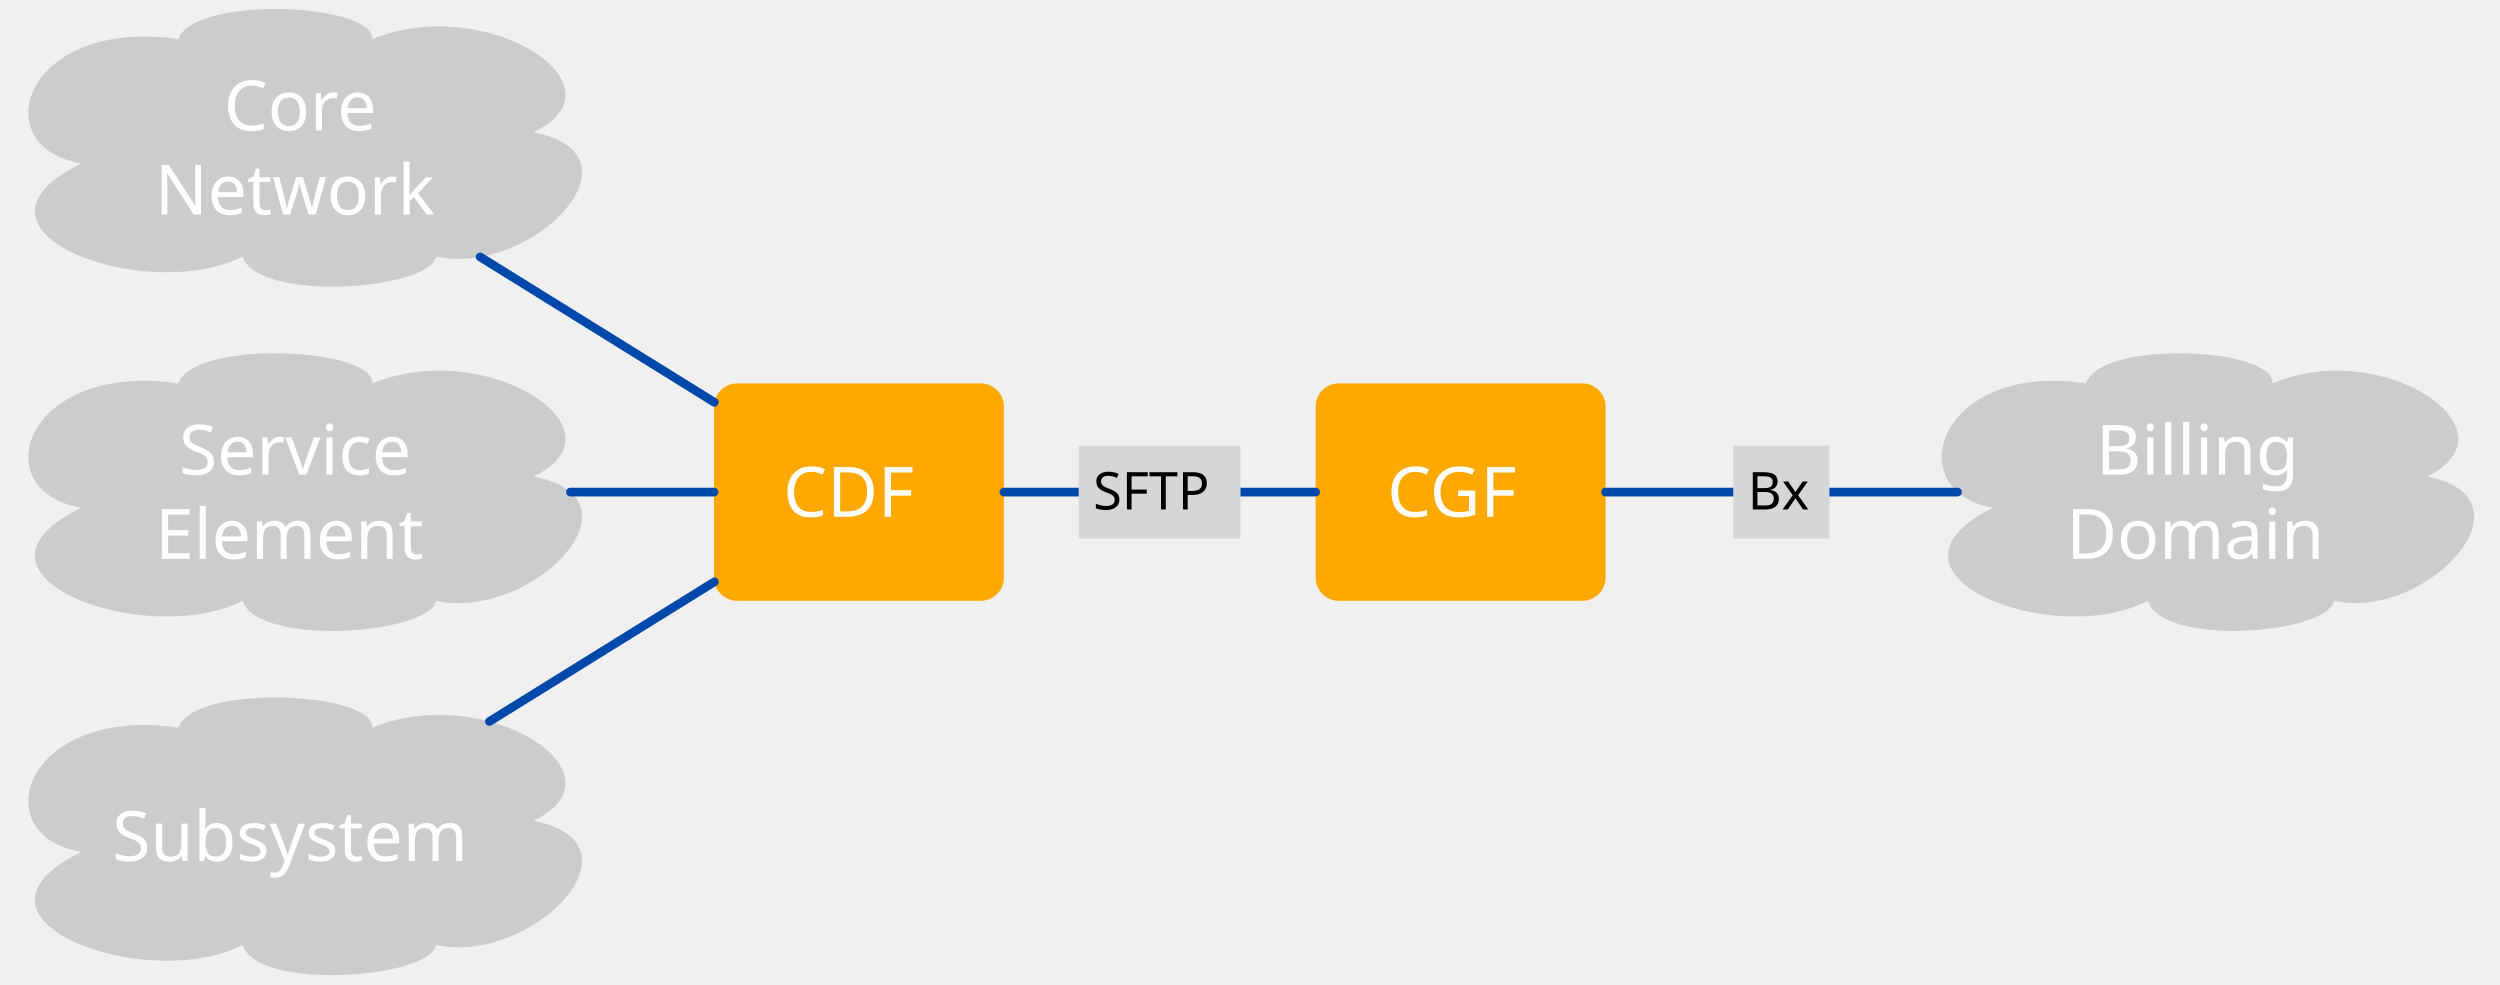
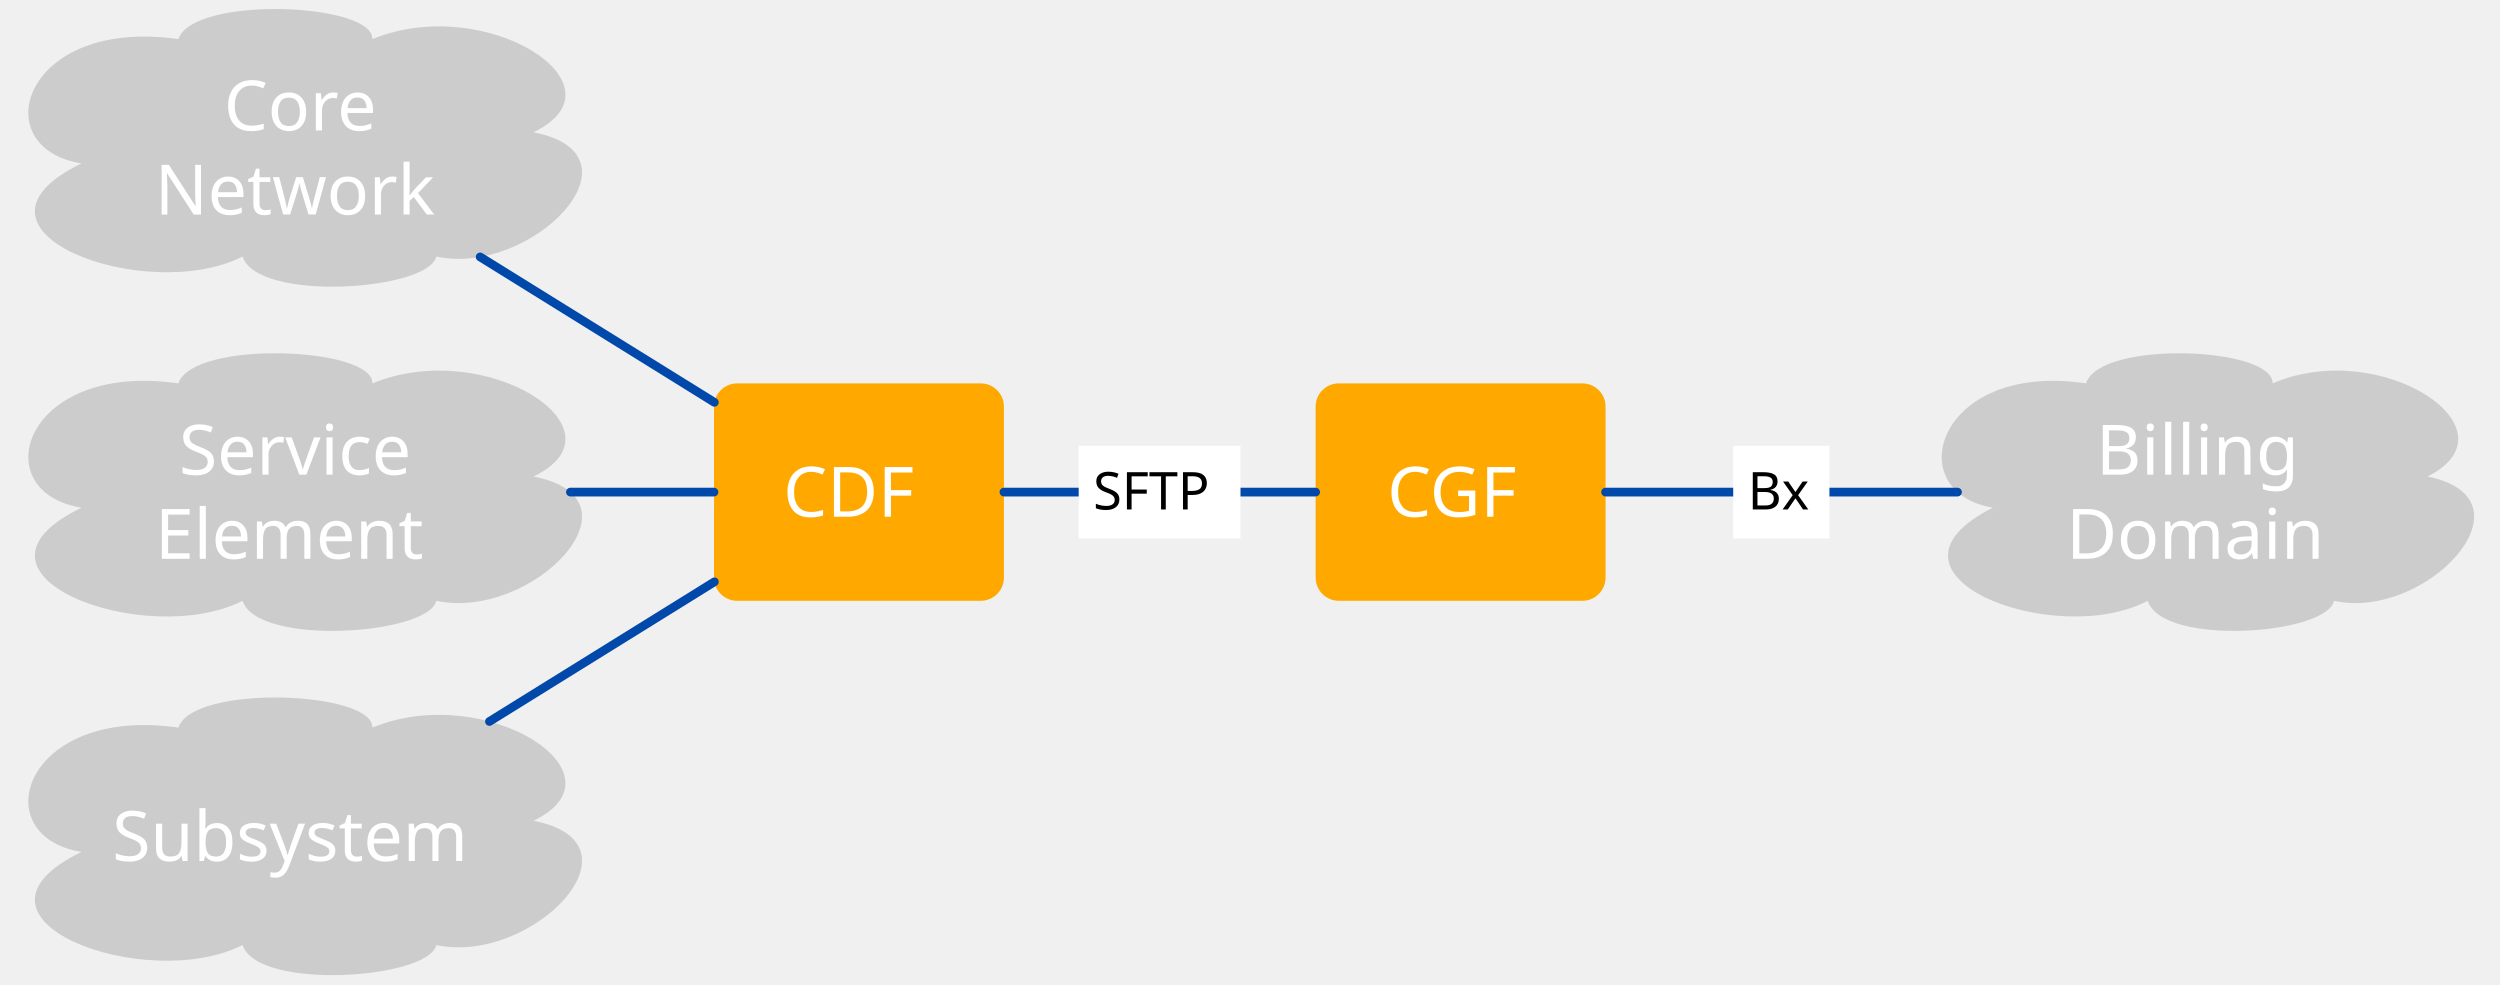
<svg xmlns="http://www.w3.org/2000/svg" version="1.1" viewBox="815.942 268.647 862.332 339.477" width="862.332" height="339.477">
  <defs />
  <g id="CDF_-_CGF_1" fill="none" fill-opacity="1" stroke-dasharray="none" stroke-opacity="1" stroke="none">
    <g id="CDF_-_CGF_1_Layer_1">
      <g id="Graphic_27">
        <path d="M 1070.227 400.885 L 1154.227 400.885 C 1158.645 400.885 1162.227 404.466 1162.227 408.885 L 1162.227 467.885 C 1162.227 472.303 1158.645 475.885 1154.227 475.885 L 1070.227 475.885 C 1065.808 475.885 1062.227 472.303 1062.227 467.885 L 1062.227 408.885 C 1062.227 404.466 1065.808 400.885 1070.227 400.885 Z" fill="#ffa900" />
        <text transform="translate(1067.227 423.8848)" fill="white">
          <tspan font-family="Montserrat" font-size="24" fill="white" x="18.864" y="23" xml:space="preserve">CDF</tspan>
        </text>
      </g>
      <g id="Graphic_24">
        <path d="M 844.059 325.017 C 810.442 319.647 823.847 274.432 877.474 282.147 C 882.45 267.108 944.811 269.548 944.403 282.147 C 983.505 266.034 1033.475 298.163 999.958 314.276 C 1040.177 322.087 999.45 364.178 966.443 357.147 C 963.801 368.865 904.793 372.966 899.614 357.147 C 866.201 374.041 796.529 348.065 844.059 325.017 Z" fill="#ccc" />
        <text transform="translate(853.142 290.6465)" fill="white">
          <tspan font-family="Montserrat" font-size="24" fill="white" x="40.02" y="23" xml:space="preserve">Core </tspan>
          <tspan font-family="Montserrat" font-size="24" fill="white" x="16.224" y="52" xml:space="preserve">Network</tspan>
        </text>
      </g>
      <g id="Graphic_33">
        <path d="M 844.059 562.494 C 810.442 557.123 823.847 511.908 877.474 519.623 C 882.45 504.584 944.811 507.025 944.403 519.623 C 983.505 503.51 1033.475 535.639 999.958 551.752 C 1040.177 559.564 999.45 601.654 966.443 594.623 C 963.801 606.342 904.793 610.443 899.614 594.623 C 866.201 611.518 796.529 585.541 844.059 562.494 Z" fill="#ccc" />
        <text transform="translate(853.142 542.6231)" fill="white">
          <tspan font-family="Montserrat" font-size="24" fill="white" x="1.536" y="23" xml:space="preserve">Subsystem</tspan>
        </text>
      </g>
      <g id="Graphic_35">
        <path d="M 844.059 443.756 C 810.442 438.385 823.847 393.17 877.474 400.885 C 882.45 385.846 944.811 388.287 944.403 400.885 C 983.505 384.772 1033.475 416.901 999.958 433.014 C 1040.177 440.826 999.45 482.916 966.443 475.885 C 963.801 487.604 904.793 491.705 899.614 475.885 C 866.201 492.78 796.529 466.803 844.059 443.756 Z" fill="#ccc" />
        <text transform="translate(853.142 409.3848)" fill="white">
          <tspan font-family="Montserrat" font-size="24" fill="white" x="24.552" y="23" xml:space="preserve">Service </tspan>
          <tspan font-family="Montserrat" font-size="24" fill="white" x="16.296" y="52" xml:space="preserve">Element</tspan>
        </text>
      </g>
      <g id="Graphic_39">
        <path d="M 1277.75 400.885 L 1361.75 400.885 C 1366.168 400.885 1369.75 404.466 1369.75 408.885 L 1369.75 467.885 C 1369.75 472.303 1366.168 475.885 1361.75 475.885 L 1277.75 475.885 C 1273.332 475.885 1269.75 472.303 1269.75 467.885 L 1269.75 408.885 C 1269.75 404.466 1273.332 400.885 1277.75 400.885 Z" fill="#ffa900" />
        <text transform="translate(1274.75 423.8848)" fill="white">
          <tspan font-family="Montserrat" font-size="24" fill="white" x="19.68" y="23" xml:space="preserve">CGF</tspan>
        </text>
      </g>
      <g id="Graphic_43">
        <path d="M 1503.347 443.756 C 1471.023 438.385 1483.913 393.17 1535.477 400.885 C 1540.261 385.846 1600.223 388.287 1599.831 400.885 C 1637.429 384.772 1685.477 416.901 1653.249 433.014 C 1691.921 440.826 1652.761 482.916 1621.023 475.885 C 1618.483 487.604 1561.745 491.705 1556.765 475.885 C 1524.637 492.78 1457.645 466.803 1503.347 443.756 Z" fill="#ccc" />
        <text transform="translate(1512.273 409.3848)" fill="white">
          <tspan font-family="Montserrat" font-size="24" fill="white" x="26.66" y="23" xml:space="preserve">Billing </tspan>
          <tspan font-family="Montserrat" font-size="24" fill="white" x="16.4" y="52" xml:space="preserve">Domain</tspan>
        </text>
      </g>
      <g id="Line_51">
        <line x1="1369.75" y1="438.385" x2="1491.15" y2="438.385" stroke="#0048aa" stroke-linecap="round" stroke-linejoin="round" stroke-width="3" />
      </g>
      <g id="Graphic_50">
-         <rect x="1413.786" y="422.385" width="33.184" height="32" fill="#d6d6d6" />
+         <rect x="1413.786" y="422.385" width="33.184" height="32" fill="white" />
        <text transform="translate(1418.786 427.3848)" fill="black">
          <tspan font-family="Montserrat" font-size="18" fill="black" x="55422333e-20" y="17" xml:space="preserve">Bx</tspan>
        </text>
      </g>
      <g id="Line_53">
        <line x1="1162.227" y1="438.385" x2="1269.75" y2="438.385" stroke="#0048aa" stroke-linecap="round" stroke-linejoin="round" stroke-width="3" />
      </g>
      <g id="Graphic_52">
-         <rect x="1188.02" y="422.385" width="55.81" height="32" fill="#d6d6d6" />
+         <rect x="1188.02" y="422.385" width="55.81" height="32" fill="white" />
        <text transform="translate(1193.02 427.3848)" fill="black">
          <tspan font-family="Montserrat" font-size="18" fill="black" x="6536993e-19" y="17" xml:space="preserve">SFTP</tspan>
        </text>
      </g>
      <g id="Line_55">
        <line x1="981.553" y1="357.27" x2="1062.359" y2="407.43" stroke="#0048aa" stroke-linecap="round" stroke-linejoin="round" stroke-width="3" />
      </g>
      <g id="Line_57">
        <line x1="1012.693" y1="438.385" x2="1062.227" y2="438.385" stroke="#0048aa" stroke-linecap="round" stroke-linejoin="round" stroke-width="3" />
      </g>
      <g id="Line_59">
        <line x1="984.768" y1="517.504" x2="1062.359" y2="469.34" stroke="#0048aa" stroke-linecap="round" stroke-linejoin="round" stroke-width="3" />
      </g>
    </g>
  </g>
</svg>
